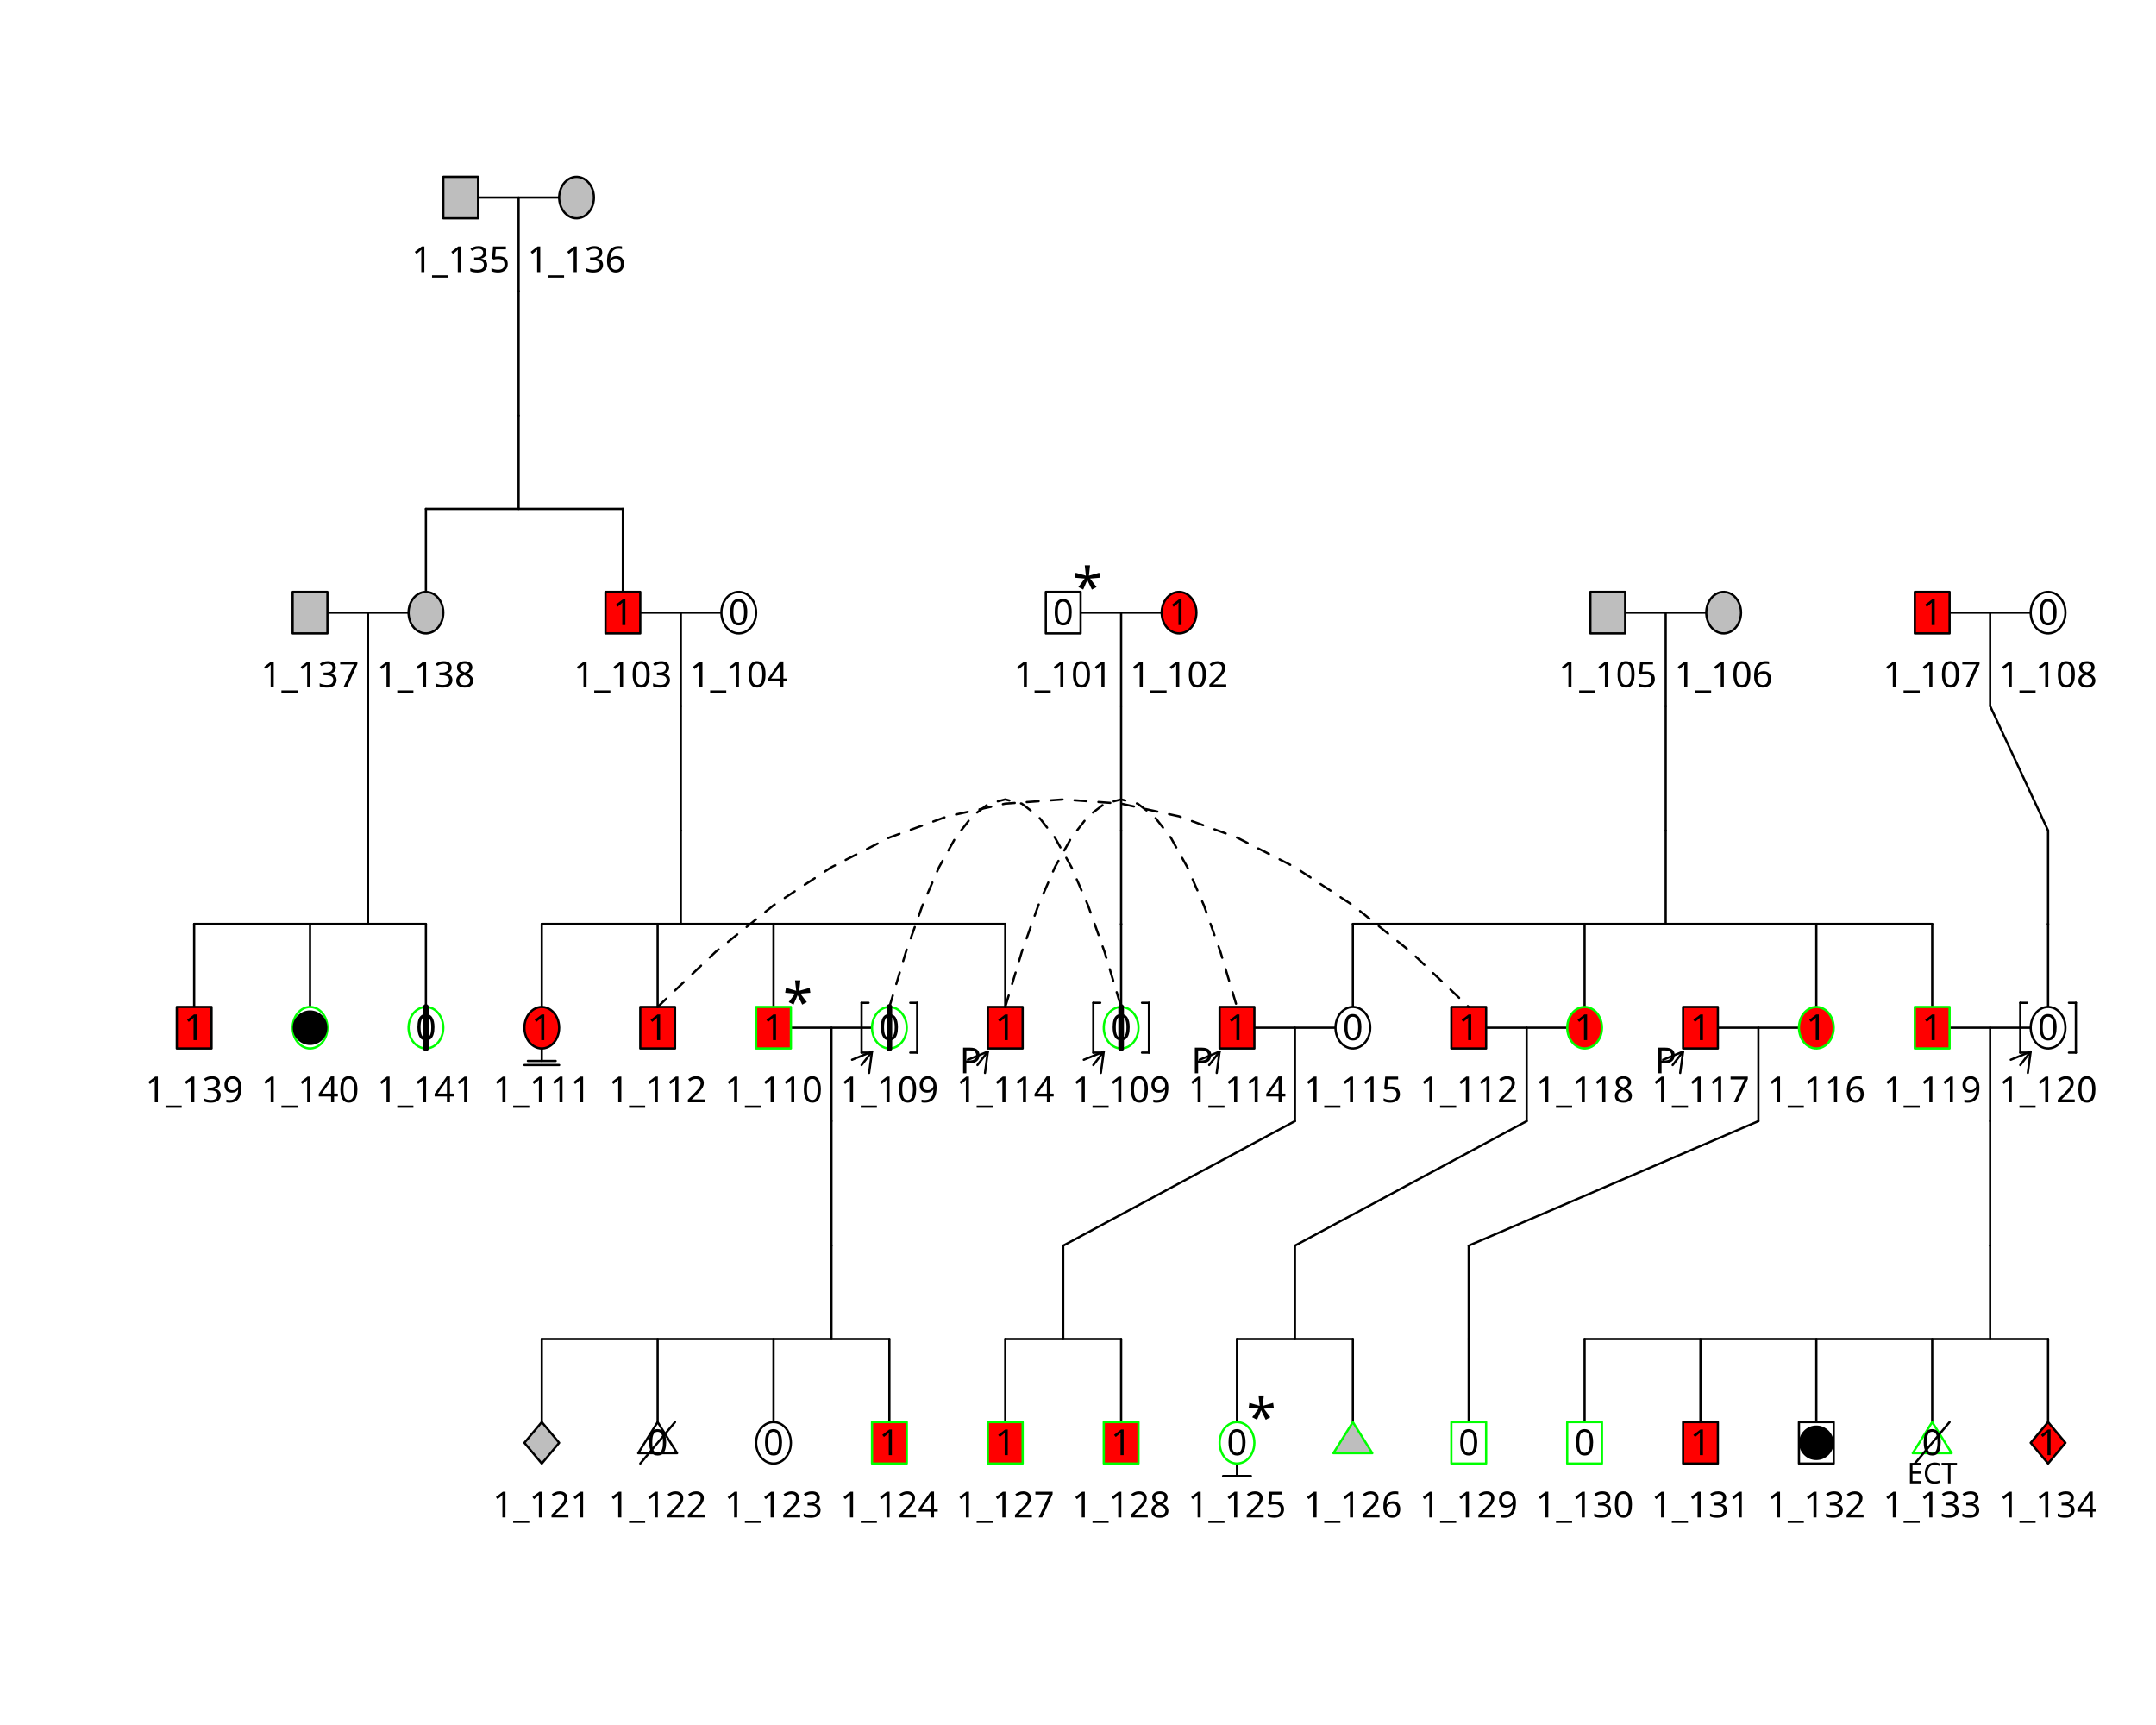
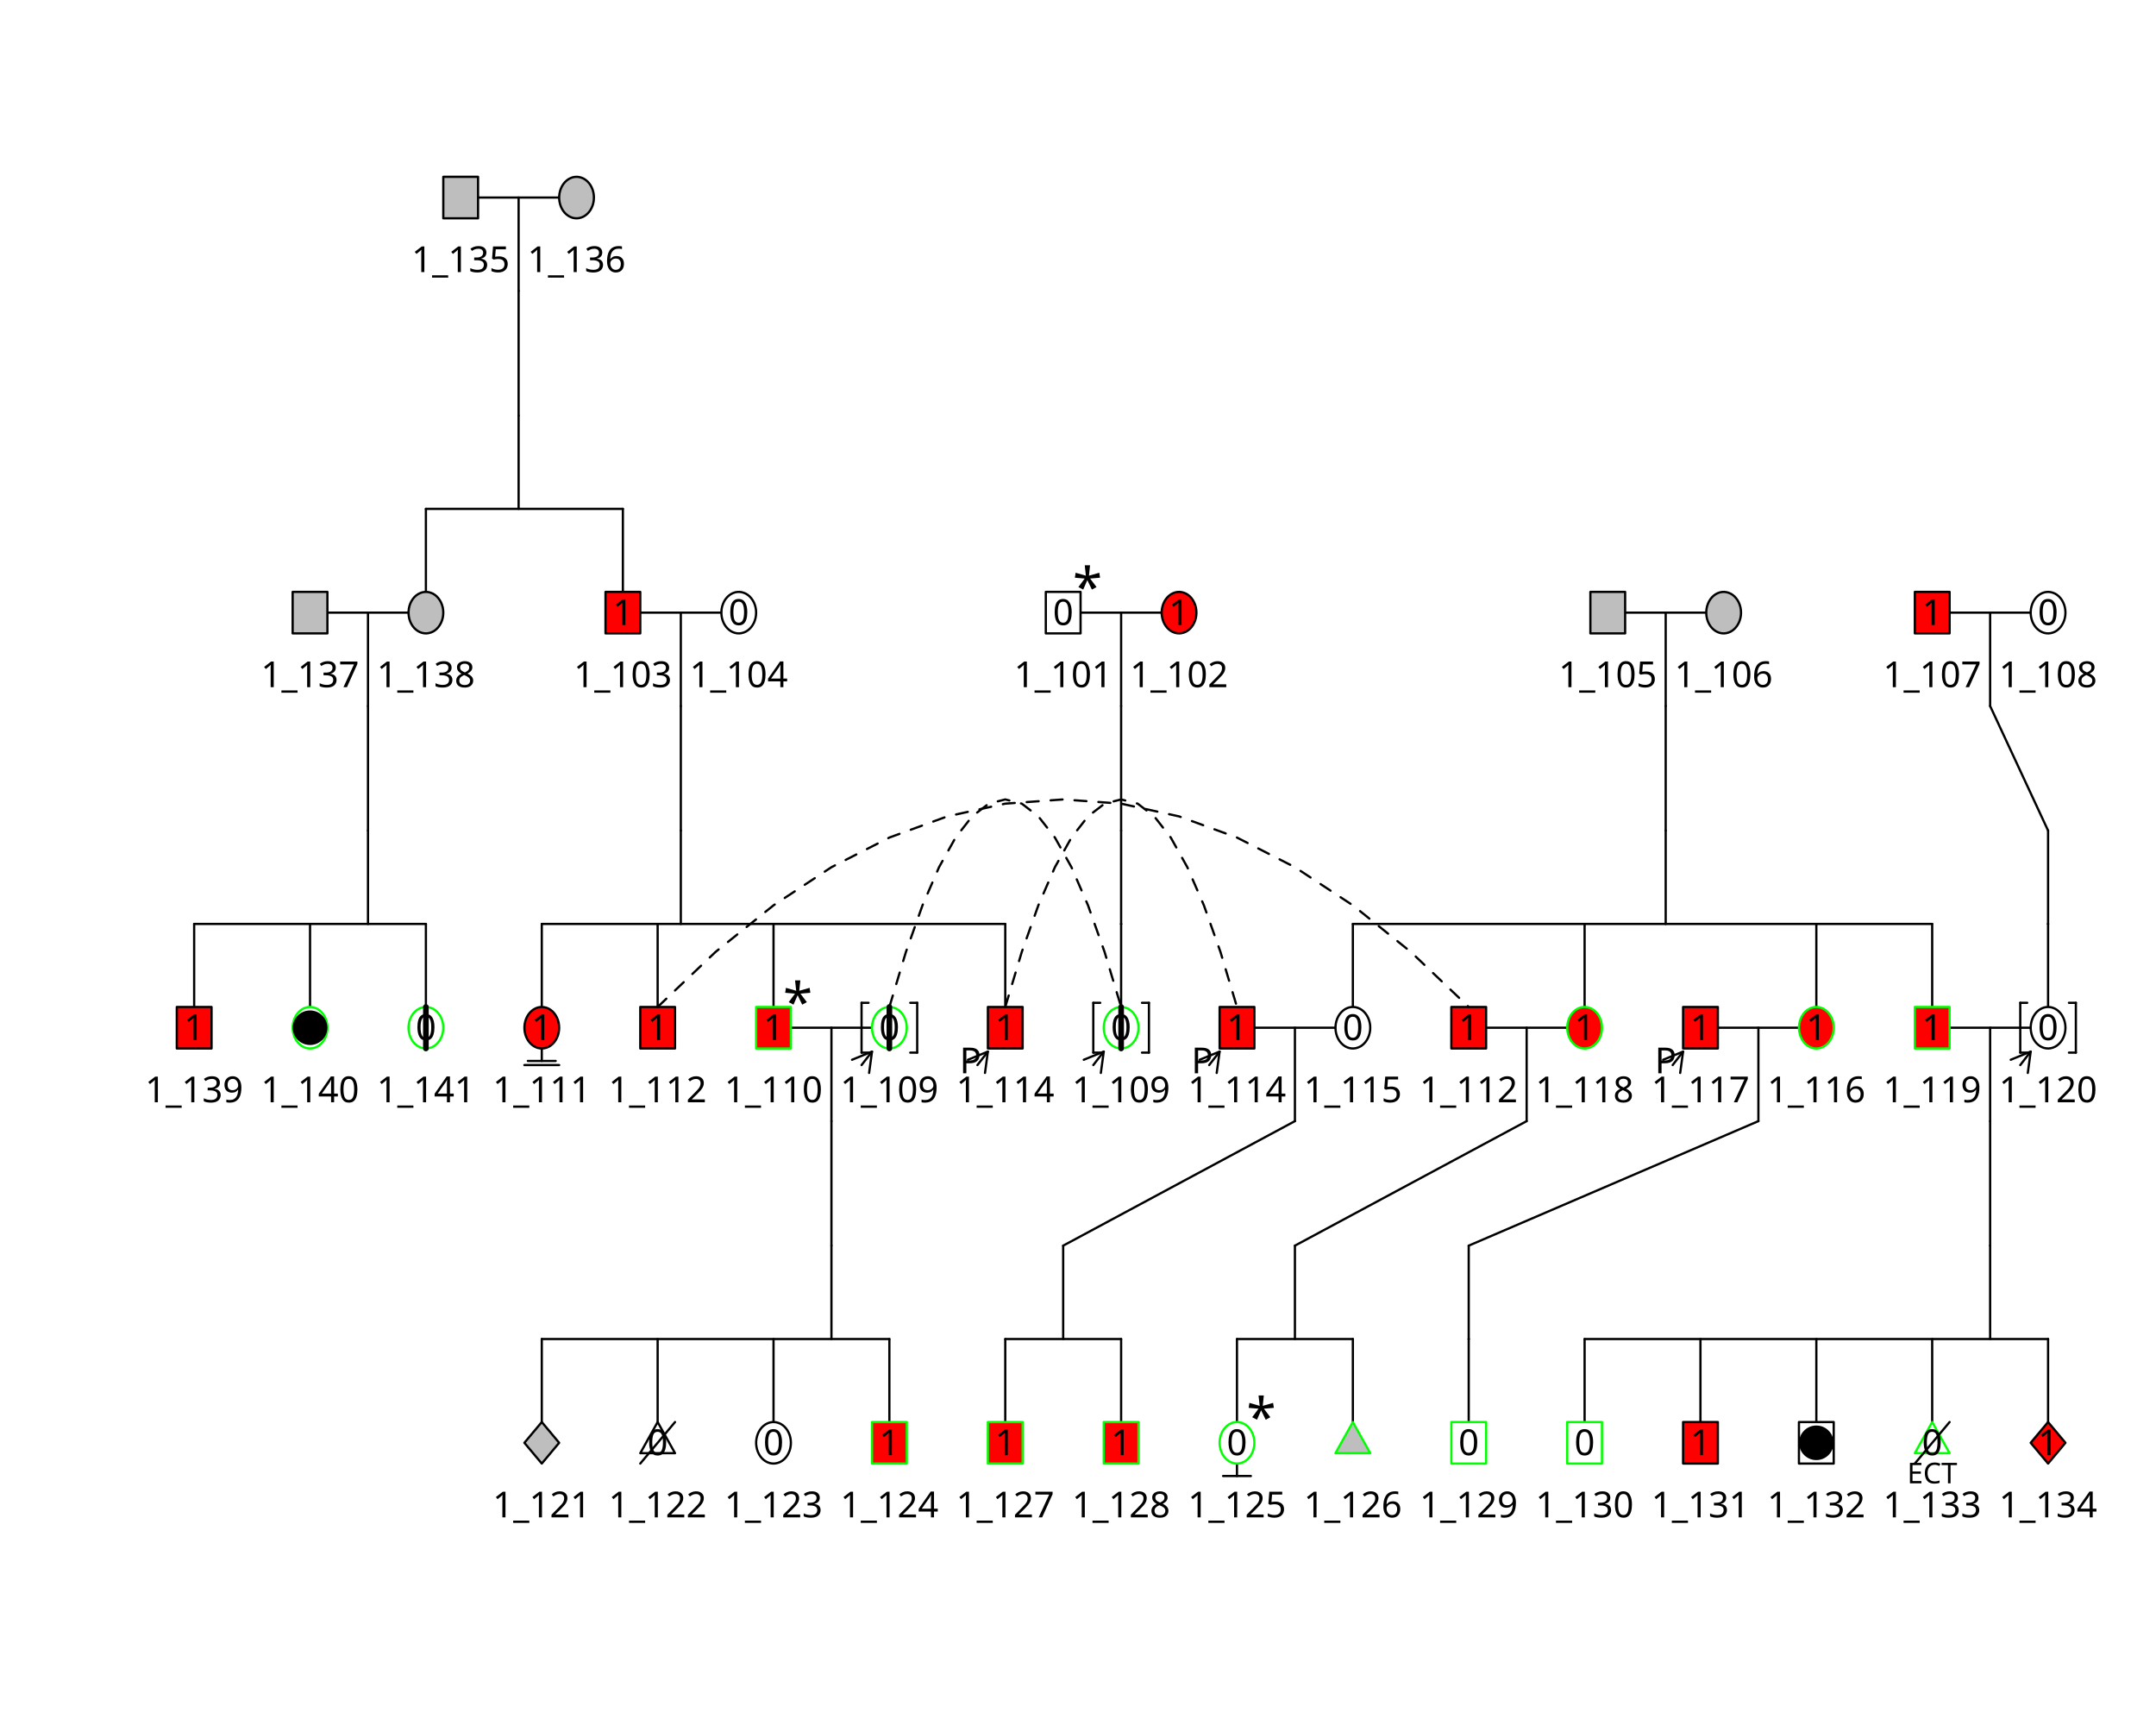
<svg xmlns="http://www.w3.org/2000/svg" class="svglite" data-engine-version="2.0" width="720.00pt" height="576.00pt" viewBox="0 0 720.00 576.00">
  <defs>
    <style type="text/css">
    .svglite line, .svglite polyline, .svglite polygon, .svglite path, .svglite rect, .svglite circle {
      fill: none;
      stroke: #000000;
      stroke-linecap: round;
      stroke-linejoin: round;
      stroke-miterlimit: 10.00;
    }
  </style>
  </defs>
  <rect width="100%" height="100%" style="stroke: none; fill: #FFFFFF;" />
  <defs>
    <clipPath id="cpMC4wMHw3MjAuMDB8MC4wMHw1NzYuMDA=">
      <rect x="0.00" y="0.00" width="720.00" height="576.00" />
    </clipPath>
  </defs>
  <g clip-path="url(#cpMC4wMHw3MjAuMDB8MC4wMHw1NzYuMDA=)">
    <line x1="180.93" y1="350.10" x2="180.93" y2="354.26" style="stroke-width: 0.75;" />
    <line x1="413.09" y1="488.70" x2="413.09" y2="492.86" style="stroke-width: 0.75;" />
    <line x1="176.28" y1="354.26" x2="185.57" y2="354.26" style="stroke-width: 0.75;" />
    <line x1="408.45" y1="492.86" x2="417.74" y2="492.86" style="stroke-width: 0.75;" />
    <line x1="175.12" y1="355.64" x2="186.73" y2="355.64" style="stroke-width: 0.75;" />
    <line x1="159.65" y1="65.97" x2="186.73" y2="65.97" style="stroke-width: 0.75;" />
    <line x1="109.34" y1="204.57" x2="136.43" y2="204.57" style="stroke-width: 0.75;" />
    <line x1="213.82" y1="204.57" x2="240.90" y2="204.57" style="stroke-width: 0.75;" />
    <line x1="360.86" y1="204.57" x2="387.94" y2="204.57" style="stroke-width: 0.75;" />
    <line x1="264.12" y1="343.17" x2="291.21" y2="343.17" style="stroke-width: 0.75;" />
    <line x1="542.72" y1="204.57" x2="569.81" y2="204.57" style="stroke-width: 0.75;" />
    <line x1="651.07" y1="204.57" x2="678.15" y2="204.57" style="stroke-width: 0.75;" />
    <line x1="418.90" y1="343.17" x2="445.98" y2="343.17" style="stroke-width: 0.75;" />
    <line x1="496.29" y1="343.17" x2="523.37" y2="343.17" style="stroke-width: 0.75;" />
    <line x1="573.68" y1="343.17" x2="600.76" y2="343.17" style="stroke-width: 0.75;" />
    <line x1="651.07" y1="343.17" x2="678.15" y2="343.17" style="stroke-width: 0.75;" />
    <line x1="142.23" y1="197.64" x2="142.23" y2="169.92" style="stroke-width: 0.75;" />
    <line x1="208.01" y1="197.64" x2="208.01" y2="169.92" style="stroke-width: 0.75;" />
    <line x1="142.23" y1="169.92" x2="208.01" y2="169.92" style="stroke-width: 0.75;" />
    <line x1="173.19" y1="169.92" x2="173.19" y2="138.74" style="stroke-width: 0.75;" />
    <line x1="173.19" y1="138.74" x2="173.19" y2="97.16" style="stroke-width: 0.75;" />
    <line x1="173.19" y1="97.16" x2="173.19" y2="65.97" style="stroke-width: 0.75;" />
    <line x1="64.84" y1="336.24" x2="64.84" y2="308.52" style="stroke-width: 0.75;" />
    <line x1="103.54" y1="336.24" x2="103.54" y2="308.52" style="stroke-width: 0.75;" />
    <line x1="142.23" y1="336.24" x2="142.23" y2="308.52" style="stroke-width: 0.75;" />
    <line x1="64.84" y1="308.52" x2="142.23" y2="308.52" style="stroke-width: 0.75;" />
    <line x1="122.89" y1="308.52" x2="122.89" y2="277.34" style="stroke-width: 0.75;" />
    <line x1="122.89" y1="277.34" x2="122.89" y2="235.76" style="stroke-width: 0.75;" />
    <line x1="122.89" y1="235.76" x2="122.89" y2="204.57" style="stroke-width: 0.75;" />
    <line x1="180.93" y1="336.24" x2="180.93" y2="308.52" style="stroke-width: 0.75;" />
    <line x1="219.62" y1="336.24" x2="219.62" y2="308.52" style="stroke-width: 0.75;" />
    <line x1="258.32" y1="336.24" x2="258.32" y2="308.52" style="stroke-width: 0.75;" />
    <line x1="335.71" y1="336.24" x2="335.71" y2="308.52" style="stroke-width: 0.75;" />
    <line x1="180.93" y1="308.52" x2="335.71" y2="308.52" style="stroke-width: 0.75;" />
    <line x1="227.36" y1="308.52" x2="227.36" y2="277.34" style="stroke-width: 0.75;" />
    <line x1="227.36" y1="277.34" x2="227.36" y2="235.76" style="stroke-width: 0.75;" />
    <line x1="227.36" y1="235.76" x2="227.36" y2="204.57" style="stroke-width: 0.75;" />
    <line x1="374.40" y1="336.24" x2="374.40" y2="308.52" style="stroke-width: 0.75;" />
    <line x1="374.40" y1="308.52" x2="374.40" y2="308.52" style="stroke-width: 0.75;" />
    <line x1="374.40" y1="308.52" x2="374.40" y2="277.34" style="stroke-width: 0.75;" />
    <line x1="374.40" y1="277.34" x2="374.40" y2="235.76" style="stroke-width: 0.75;" />
    <line x1="374.40" y1="235.76" x2="374.40" y2="204.57" style="stroke-width: 0.75;" />
    <line x1="451.79" y1="336.24" x2="451.79" y2="308.52" style="stroke-width: 0.75;" />
    <line x1="529.18" y1="336.24" x2="529.18" y2="308.52" style="stroke-width: 0.75;" />
    <line x1="606.57" y1="336.24" x2="606.57" y2="308.52" style="stroke-width: 0.75;" />
    <line x1="645.26" y1="336.24" x2="645.26" y2="308.52" style="stroke-width: 0.75;" />
    <line x1="451.79" y1="308.52" x2="645.26" y2="308.52" style="stroke-width: 0.75;" />
    <line x1="556.26" y1="308.52" x2="556.26" y2="277.34" style="stroke-width: 0.75;" />
    <line x1="556.26" y1="277.34" x2="556.26" y2="235.76" style="stroke-width: 0.75;" />
    <line x1="556.26" y1="235.76" x2="556.26" y2="204.57" style="stroke-width: 0.75;" />
    <line x1="683.96" y1="336.24" x2="683.96" y2="308.52" style="stroke-width: 0.75;" />
    <line x1="683.96" y1="308.52" x2="683.96" y2="308.52" style="stroke-width: 0.75;" />
    <line x1="683.96" y1="308.52" x2="683.96" y2="277.34" style="stroke-width: 0.75;" />
    <line x1="683.96" y1="277.34" x2="664.61" y2="235.76" style="stroke-width: 0.75;" />
    <line x1="664.61" y1="235.76" x2="664.61" y2="204.57" style="stroke-width: 0.75;" />
    <line x1="180.93" y1="474.84" x2="180.93" y2="447.12" style="stroke-width: 0.75;" />
    <line x1="219.62" y1="474.84" x2="219.62" y2="447.12" style="stroke-width: 0.75;" />
    <line x1="258.32" y1="474.84" x2="258.32" y2="447.12" style="stroke-width: 0.75;" />
    <line x1="297.01" y1="474.84" x2="297.01" y2="447.12" style="stroke-width: 0.75;" />
    <line x1="180.93" y1="447.12" x2="297.01" y2="447.12" style="stroke-width: 0.75;" />
    <line x1="277.66" y1="447.12" x2="277.66" y2="415.94" style="stroke-width: 0.75;" />
    <line x1="277.66" y1="415.94" x2="277.66" y2="374.36" style="stroke-width: 0.75;" />
    <line x1="277.66" y1="374.36" x2="277.66" y2="343.17" style="stroke-width: 0.75;" />
    <line x1="335.71" y1="474.84" x2="335.71" y2="447.12" style="stroke-width: 0.75;" />
    <line x1="374.40" y1="474.84" x2="374.40" y2="447.12" style="stroke-width: 0.75;" />
    <line x1="335.71" y1="447.12" x2="374.40" y2="447.12" style="stroke-width: 0.75;" />
    <line x1="355.05" y1="447.12" x2="355.05" y2="415.94" style="stroke-width: 0.75;" />
    <line x1="355.05" y1="415.94" x2="432.44" y2="374.36" style="stroke-width: 0.75;" />
    <line x1="432.44" y1="374.36" x2="432.44" y2="343.17" style="stroke-width: 0.75;" />
    <line x1="413.09" y1="474.84" x2="413.09" y2="447.12" style="stroke-width: 0.75;" />
    <line x1="451.79" y1="474.84" x2="451.79" y2="447.12" style="stroke-width: 0.75;" />
    <line x1="413.09" y1="447.12" x2="451.79" y2="447.12" style="stroke-width: 0.75;" />
    <line x1="432.44" y1="447.12" x2="432.44" y2="415.94" style="stroke-width: 0.75;" />
    <line x1="432.44" y1="415.94" x2="509.83" y2="374.36" style="stroke-width: 0.75;" />
    <line x1="509.83" y1="374.36" x2="509.83" y2="343.17" style="stroke-width: 0.75;" />
    <line x1="490.48" y1="474.84" x2="490.48" y2="447.12" style="stroke-width: 0.75;" />
    <line x1="490.48" y1="447.12" x2="490.48" y2="447.12" style="stroke-width: 0.75;" />
    <line x1="490.48" y1="447.12" x2="490.48" y2="415.94" style="stroke-width: 0.75;" />
    <line x1="490.48" y1="415.94" x2="587.22" y2="374.36" style="stroke-width: 0.75;" />
    <line x1="587.22" y1="374.36" x2="587.22" y2="343.17" style="stroke-width: 0.75;" />
    <line x1="529.18" y1="474.84" x2="529.18" y2="447.12" style="stroke-width: 0.75;" />
    <line x1="567.87" y1="474.84" x2="567.87" y2="447.12" style="stroke-width: 0.75;" />
    <line x1="606.57" y1="474.84" x2="606.57" y2="447.12" style="stroke-width: 0.75;" />
    <line x1="645.26" y1="474.84" x2="645.26" y2="447.12" style="stroke-width: 0.75;" />
    <line x1="683.96" y1="474.84" x2="683.96" y2="447.12" style="stroke-width: 0.75;" />
    <line x1="529.18" y1="447.12" x2="683.96" y2="447.12" style="stroke-width: 0.75;" />
    <line x1="664.61" y1="447.12" x2="664.61" y2="415.94" style="stroke-width: 0.75;" />
    <line x1="664.61" y1="415.94" x2="664.61" y2="374.36" style="stroke-width: 0.75;" />
    <line x1="664.61" y1="374.36" x2="664.61" y2="343.17" style="stroke-width: 0.75;" />
    <polygon points="148.04,59.04 148.04,72.90 159.65,72.90 159.65,59.04 " style="stroke-width: 0.75; fill: #BEBEBE;" />
    <polygon points="97.73,197.64 97.73,211.50 109.34,211.50 109.34,197.64 " style="stroke-width: 0.75; fill: #BEBEBE;" />
    <polygon points="59.04,336.24 59.04,350.10 70.65,350.10 70.65,336.24 " style="stroke-width: 0.75; fill: #FF0000;" />
    <polygon points="180.93,474.84 175.12,481.77 180.93,488.70 186.73,481.77 " style="stroke-width: 0.75; fill: #BEBEBE;" />
    <polygon points="198.34,65.97 198.29,66.86 198.15,67.73 197.92,68.57 197.59,69.37 197.19,70.11 196.71,70.79 196.15,71.39 195.54,71.90 194.89,72.31 194.19,72.61 193.46,72.81 192.72,72.90 191.98,72.87 191.24,72.73 190.53,72.47 189.85,72.11 189.22,71.65 188.63,71.10 188.12,70.46 187.67,69.75 187.31,68.98 187.03,68.15 186.84,67.29 186.74,66.41 186.74,65.53 186.84,64.65 187.03,63.79 187.31,62.96 187.67,62.19 188.12,61.48 188.63,60.84 189.22,60.29 189.85,59.83 190.53,59.47 191.24,59.21 191.98,59.07 192.72,59.04 193.46,59.13 194.19,59.33 194.89,59.63 195.54,60.04 196.15,60.55 196.71,61.15 197.19,61.83 197.59,62.57 197.92,63.37 198.15,64.21 198.29,65.08 198.34,65.97 " style="stroke-width: 0.75; fill: #BEBEBE;" />
    <polygon points="148.04,204.57 147.99,205.46 147.85,206.33 147.61,207.17 147.29,207.97 146.88,208.71 146.40,209.39 145.85,209.99 145.24,210.50 144.58,210.91 143.88,211.21 143.16,211.41 142.42,211.50 141.68,211.47 140.94,211.33 140.23,211.07 139.55,210.71 138.91,210.25 138.33,209.70 137.81,209.06 137.37,208.35 137.00,207.58 136.72,206.75 136.54,205.89 136.44,205.01 136.44,204.13 136.54,203.25 136.72,202.39 137.00,201.56 137.37,200.79 137.81,200.08 138.33,199.44 138.91,198.89 139.55,198.43 140.23,198.07 140.94,197.81 141.68,197.67 142.42,197.64 143.16,197.73 143.88,197.93 144.58,198.23 145.24,198.64 145.85,199.15 146.40,199.75 146.88,200.43 147.29,201.17 147.61,201.97 147.85,202.81 147.99,203.68 148.04,204.57 " style="stroke-width: 0.75; fill: #BEBEBE;" />
    <polygon points="109.34,343.17 109.30,344.06 109.15,344.93 108.92,345.77 108.60,346.57 108.19,347.31 107.71,347.99 107.16,348.59 106.55,349.10 105.89,349.51 105.19,349.81 104.46,350.01 103.72,350.10 102.98,350.07 102.25,349.93 101.53,349.67 100.85,349.31 100.22,348.85 99.64,348.30 99.12,347.66 98.67,346.95 98.31,346.18 98.03,345.35 97.84,344.49 97.75,343.61 97.75,342.73 97.84,341.85 98.03,340.99 98.31,340.16 98.67,339.39 99.12,338.68 99.64,338.04 100.22,337.49 100.85,337.03 101.53,336.67 102.25,336.41 102.98,336.27 103.72,336.24 104.46,336.33 105.19,336.53 105.89,336.83 106.55,337.24 107.16,337.75 107.71,338.35 108.19,339.03 108.60,339.77 108.92,340.57 109.15,341.41 109.30,342.28 109.34,343.17 " style="stroke-width: 0.75; stroke: #00FF00; fill: #FFFFFF;" />
-     <polygon points="219.62,474.84 213.12,485.24 226.12,485.24 " style="stroke-width: 0.75; fill: #FFFFFF;" />
+     <polygon points="213.82,485.24 219.62,474.84 225.43,485.24 " style="stroke-width: 0.75; fill: #FFFFFF;" />
    <polygon points="202.21,197.64 202.21,211.50 213.82,211.50 213.82,197.64 " style="stroke-width: 0.75; fill: #FF0000;" />
    <polygon points="148.04,343.17 147.99,344.06 147.85,344.93 147.61,345.77 147.29,346.57 146.88,347.31 146.40,347.99 145.85,348.59 145.24,349.10 144.58,349.51 143.88,349.81 143.16,350.01 142.42,350.10 141.68,350.07 140.94,349.93 140.23,349.67 139.55,349.31 138.91,348.85 138.33,348.30 137.81,347.66 137.37,346.95 137.00,346.18 136.72,345.35 136.54,344.49 136.44,343.61 136.44,342.73 136.54,341.85 136.72,340.99 137.00,340.16 137.37,339.39 137.81,338.68 138.33,338.04 138.91,337.49 139.55,337.03 140.23,336.67 140.94,336.41 141.68,336.27 142.42,336.24 143.16,336.33 143.88,336.53 144.58,336.83 145.24,337.24 145.85,337.75 146.40,338.35 146.88,339.03 147.29,339.77 147.61,340.57 147.85,341.41 147.99,342.28 148.04,343.17 " style="stroke-width: 0.75; stroke: #00FF00; fill: #FFFFFF;" />
    <polygon points="264.12,481.77 264.07,482.66 263.93,483.53 263.70,484.37 263.37,485.17 262.97,485.91 262.49,486.59 261.94,487.19 261.33,487.70 260.67,488.11 259.97,488.41 259.24,488.61 258.50,488.70 257.76,488.67 257.03,488.53 256.31,488.27 255.63,487.91 255.00,487.45 254.41,486.90 253.90,486.26 253.45,485.55 253.09,484.78 252.81,483.95 252.62,483.09 252.52,482.21 252.52,481.33 252.62,480.45 252.81,479.59 253.09,478.76 253.45,477.99 253.90,477.28 254.41,476.64 255.00,476.09 255.63,475.63 256.31,475.27 257.03,475.01 257.76,474.87 258.50,474.84 259.24,474.93 259.97,475.13 260.67,475.43 261.33,475.84 261.94,476.35 262.49,476.95 262.97,477.63 263.37,478.37 263.70,479.17 263.93,480.01 264.07,480.88 264.12,481.77 " style="stroke-width: 0.75; fill: #FFFFFF;" />
    <polygon points="252.51,204.57 252.46,205.46 252.32,206.33 252.09,207.17 251.77,207.97 251.36,208.71 250.88,209.39 250.33,209.99 249.72,210.50 249.06,210.91 248.36,211.21 247.63,211.41 246.89,211.50 246.15,211.47 245.42,211.33 244.70,211.07 244.02,210.71 243.39,210.25 242.81,209.70 242.29,209.06 241.84,208.35 241.48,207.58 241.20,206.75 241.01,205.89 240.92,205.01 240.92,204.13 241.01,203.25 241.20,202.39 241.48,201.56 241.84,200.79 242.29,200.08 242.81,199.44 243.39,198.89 244.02,198.43 244.70,198.07 245.42,197.81 246.15,197.67 246.89,197.64 247.63,197.73 248.36,197.93 249.06,198.23 249.72,198.64 250.33,199.15 250.88,199.75 251.36,200.43 251.77,201.17 252.09,201.97 252.32,202.81 252.46,203.68 252.51,204.57 " style="stroke-width: 0.75; fill: #FFFFFF;" />
    <polygon points="186.73,343.17 186.68,344.06 186.54,344.93 186.31,345.77 185.98,346.57 185.58,347.31 185.10,347.99 184.55,348.59 183.94,349.10 183.28,349.51 182.58,349.81 181.85,350.01 181.11,350.10 180.37,350.07 179.64,349.93 178.92,349.67 178.24,349.31 177.61,348.85 177.03,348.30 176.51,347.66 176.06,346.95 175.70,346.18 175.42,345.35 175.23,344.49 175.14,343.61 175.14,342.73 175.23,341.85 175.42,340.99 175.70,340.16 176.06,339.39 176.51,338.68 177.03,338.04 177.61,337.49 178.24,337.03 178.92,336.67 179.64,336.41 180.37,336.27 181.11,336.24 181.85,336.33 182.58,336.53 183.28,336.83 183.94,337.24 184.55,337.75 185.10,338.35 185.58,339.03 185.98,339.77 186.31,340.57 186.54,341.41 186.68,342.28 186.73,343.17 " style="stroke-width: 0.75; fill: #FF0000;" />
    <polygon points="291.21,474.84 291.21,488.70 302.82,488.70 302.82,474.84 " style="stroke-width: 0.75; stroke: #00FF00; fill: #FF0000;" />
    <polygon points="349.25,197.64 349.25,211.50 360.86,211.50 360.86,197.64 " style="stroke-width: 0.75; fill: #FFFFFF;" />
    <polygon points="213.82,336.24 213.82,350.10 225.43,350.10 225.43,336.24 " style="stroke-width: 0.75; fill: #FF0000;" />
    <polygon points="329.90,474.84 329.90,488.70 341.51,488.70 341.51,474.84 " style="stroke-width: 0.75; stroke: #00FF00; fill: #FF0000;" />
    <polygon points="399.55,204.57 399.50,205.46 399.36,206.33 399.13,207.17 398.80,207.97 398.40,208.71 397.92,209.39 397.37,209.99 396.76,210.50 396.10,210.91 395.40,211.21 394.67,211.41 393.93,211.50 393.19,211.47 392.46,211.33 391.74,211.07 391.06,210.71 390.43,210.25 389.85,209.70 389.33,209.06 388.88,208.35 388.52,207.58 388.24,206.75 388.05,205.89 387.95,205.01 387.95,204.13 388.05,203.25 388.24,202.39 388.52,201.56 388.88,200.79 389.33,200.08 389.85,199.44 390.43,198.89 391.06,198.43 391.74,198.07 392.46,197.81 393.19,197.67 393.93,197.64 394.67,197.73 395.40,197.93 396.10,198.23 396.76,198.64 397.37,199.15 397.92,199.75 398.40,200.43 398.80,201.17 399.13,201.97 399.36,202.81 399.50,203.68 399.55,204.57 " style="stroke-width: 0.75; fill: #FF0000;" />
    <polygon points="252.51,336.24 252.51,350.10 264.12,350.10 264.12,336.24 " style="stroke-width: 0.75; stroke: #00FF00; fill: #FF0000;" />
    <polygon points="368.60,474.84 368.60,488.70 380.20,488.70 380.20,474.84 " style="stroke-width: 0.75; stroke: #00FF00; fill: #FF0000;" />
    <polygon points="531.11,197.64 531.11,211.50 542.72,211.50 542.72,197.64 " style="stroke-width: 0.75; fill: #BEBEBE;" />
    <polygon points="302.82,343.17 302.77,344.06 302.63,344.93 302.39,345.77 302.07,346.57 301.66,347.31 301.18,347.99 300.63,348.59 300.02,349.10 299.36,349.51 298.66,349.81 297.94,350.01 297.20,350.10 296.45,350.07 295.72,349.93 295.01,349.67 294.33,349.31 293.69,348.85 293.11,348.30 292.59,347.66 292.15,346.95 291.78,346.18 291.50,345.35 291.31,344.49 291.22,343.61 291.22,342.73 291.31,341.85 291.50,340.99 291.78,340.16 292.15,339.39 292.59,338.68 293.11,338.04 293.69,337.49 294.33,337.03 295.01,336.67 295.72,336.41 296.45,336.27 297.20,336.24 297.94,336.33 298.66,336.53 299.36,336.83 300.02,337.24 300.63,337.75 301.18,338.35 301.66,339.03 302.07,339.77 302.39,340.57 302.63,341.41 302.77,342.28 302.82,343.17 " style="stroke-width: 0.75; stroke: #00FF00; fill: #FFFFFF;" />
    <polygon points="418.90,481.77 418.85,482.66 418.71,483.53 418.47,484.37 418.15,485.17 417.75,485.91 417.26,486.59 416.71,487.19 416.10,487.70 415.44,488.11 414.75,488.41 414.02,488.61 413.28,488.70 412.54,488.67 411.80,488.53 411.09,488.27 410.41,487.91 409.77,487.45 409.19,486.90 408.67,486.26 408.23,485.55 407.87,484.78 407.59,483.95 407.40,483.09 407.30,482.21 407.30,481.33 407.40,480.45 407.59,479.59 407.87,478.76 408.23,477.99 408.67,477.28 409.19,476.64 409.77,476.09 410.41,475.63 411.09,475.27 411.80,475.01 412.54,474.87 413.28,474.84 414.02,474.93 414.75,475.13 415.44,475.43 416.10,475.84 416.71,476.35 417.26,476.95 417.75,477.63 418.15,478.37 418.47,479.17 418.71,480.01 418.85,480.88 418.90,481.77 " style="stroke-width: 0.75; stroke: #00FF00; fill: #FFFFFF;" />
    <polygon points="581.42,204.57 581.37,205.46 581.23,206.33 580.99,207.17 580.67,207.97 580.26,208.71 579.78,209.39 579.23,209.99 578.62,210.50 577.96,210.91 577.26,211.21 576.54,211.41 575.80,211.50 575.05,211.47 574.32,211.33 573.61,211.07 572.93,210.71 572.29,210.25 571.71,209.70 571.19,209.06 570.75,208.35 570.38,207.58 570.10,206.75 569.91,205.89 569.82,205.01 569.82,204.13 569.91,203.25 570.10,202.39 570.38,201.56 570.75,200.79 571.19,200.08 571.71,199.44 572.29,198.89 572.93,198.43 573.61,198.07 574.32,197.81 575.05,197.67 575.80,197.64 576.54,197.73 577.26,197.93 577.96,198.23 578.62,198.64 579.23,199.15 579.78,199.75 580.26,200.43 580.67,201.17 580.99,201.97 581.23,202.81 581.37,203.68 581.42,204.57 " style="stroke-width: 0.75; fill: #BEBEBE;" />
    <polygon points="329.90,336.24 329.90,350.10 341.51,350.10 341.51,336.24 " style="stroke-width: 0.75; fill: #FF0000;" />
-     <polygon points="451.79,474.84 445.29,485.24 458.29,485.24 " style="stroke-width: 0.75; stroke: #00FF00; fill: #BEBEBE;" />
+     <polygon points="445.98,485.24 451.79,474.84 457.59,485.24 " style="stroke-width: 0.75; stroke: #00FF00; fill: #BEBEBE;" />
    <polygon points="639.46,197.64 639.46,211.50 651.07,211.50 651.07,197.64 " style="stroke-width: 0.75; fill: #FF0000;" />
    <polygon points="380.20,343.17 380.16,344.06 380.01,344.93 379.78,345.77 379.46,346.57 379.05,347.31 378.57,347.99 378.02,348.59 377.41,349.10 376.75,349.51 376.05,349.81 375.33,350.01 374.59,350.10 373.84,350.07 373.11,349.93 372.40,349.67 371.72,349.31 371.08,348.85 370.50,348.30 369.98,347.66 369.54,346.95 369.17,346.18 368.89,345.35 368.70,344.49 368.61,343.61 368.61,342.73 368.70,341.85 368.89,340.99 369.17,340.16 369.54,339.39 369.98,338.68 370.50,338.04 371.08,337.49 371.72,337.03 372.40,336.67 373.11,336.41 373.84,336.27 374.59,336.24 375.33,336.33 376.05,336.53 376.75,336.83 377.41,337.24 378.02,337.75 378.57,338.35 379.05,339.03 379.46,339.77 379.78,340.57 380.01,341.41 380.16,342.28 380.20,343.17 " style="stroke-width: 0.75; stroke: #00FF00; fill: #FFFFFF;" />
    <polygon points="484.68,474.84 484.68,488.70 496.29,488.70 496.29,474.84 " style="stroke-width: 0.75; stroke: #00FF00; fill: #FFFFFF;" />
    <polygon points="689.76,204.57 689.71,205.46 689.57,206.33 689.34,207.17 689.01,207.97 688.61,208.71 688.13,209.39 687.57,209.99 686.96,210.50 686.31,210.91 685.61,211.21 684.88,211.41 684.14,211.50 683.40,211.47 682.66,211.33 681.95,211.07 681.27,210.71 680.64,210.25 680.05,209.70 679.54,209.06 679.09,208.35 678.73,207.58 678.45,206.75 678.26,205.89 678.16,205.01 678.16,204.13 678.26,203.25 678.45,202.39 678.73,201.56 679.09,200.79 679.54,200.08 680.05,199.44 680.64,198.89 681.27,198.43 681.95,198.07 682.66,197.81 683.40,197.67 684.14,197.64 684.88,197.73 685.61,197.93 686.31,198.23 686.96,198.64 687.57,199.15 688.13,199.75 688.61,200.43 689.01,201.17 689.34,201.97 689.57,202.81 689.71,203.68 689.76,204.57 " style="stroke-width: 0.75; fill: #FFFFFF;" />
    <polygon points="407.29,336.24 407.29,350.10 418.90,350.10 418.90,336.24 " style="stroke-width: 0.75; fill: #FF0000;" />
    <polygon points="523.37,474.84 523.37,488.70 534.98,488.70 534.98,474.84 " style="stroke-width: 0.75; stroke: #00FF00; fill: #FFFFFF;" />
    <polygon points="457.59,343.17 457.55,344.06 457.40,344.93 457.17,345.77 456.85,346.57 456.44,347.31 455.96,347.99 455.41,348.59 454.80,349.10 454.14,349.51 453.44,349.81 452.72,350.01 451.97,350.10 451.23,350.07 450.50,349.93 449.78,349.67 449.10,349.31 448.47,348.85 447.89,348.30 447.37,347.66 446.92,346.95 446.56,346.18 446.28,345.35 446.09,344.49 446.00,343.61 446.00,342.73 446.09,341.85 446.28,340.99 446.56,340.16 446.92,339.39 447.37,338.68 447.89,338.04 448.47,337.49 449.10,337.03 449.78,336.67 450.50,336.41 451.23,336.27 451.97,336.24 452.72,336.33 453.44,336.53 454.14,336.83 454.80,337.24 455.41,337.75 455.96,338.35 456.44,339.03 456.85,339.77 457.17,340.57 457.40,341.41 457.55,342.28 457.59,343.17 " style="stroke-width: 0.75; fill: #FFFFFF;" />
    <polygon points="562.07,474.84 562.07,488.70 573.68,488.70 573.68,474.84 " style="stroke-width: 0.75; fill: #FF0000;" />
    <polygon points="484.68,336.24 484.68,350.10 496.29,350.10 496.29,336.24 " style="stroke-width: 0.75; fill: #FF0000;" />
    <polygon points="600.76,474.84 600.76,488.70 612.37,488.70 612.37,474.84 " style="stroke-width: 0.75; fill: #FFFFFF;" />
    <polygon points="534.98,343.17 534.93,344.06 534.79,344.93 534.56,345.77 534.24,346.57 533.83,347.31 533.35,347.99 532.80,348.59 532.19,349.10 531.53,349.51 530.83,349.81 530.10,350.01 529.36,350.10 528.62,350.07 527.89,349.93 527.17,349.67 526.49,349.31 525.86,348.85 525.28,348.30 524.76,347.66 524.31,346.95 523.95,346.18 523.67,345.35 523.48,344.49 523.39,343.61 523.39,342.73 523.48,341.85 523.67,340.99 523.95,340.16 524.31,339.39 524.76,338.68 525.28,338.04 525.86,337.49 526.49,337.03 527.17,336.67 527.89,336.41 528.62,336.27 529.36,336.24 530.10,336.33 530.83,336.53 531.53,336.83 532.19,337.24 532.80,337.75 533.35,338.35 533.83,339.03 534.24,339.77 534.56,340.57 534.79,341.41 534.93,342.28 534.98,343.17 " style="stroke-width: 0.75; stroke: #00FF00; fill: #FF0000;" />
-     <polygon points="645.26,474.84 638.76,485.24 651.76,485.24 " style="stroke-width: 0.75; stroke: #00FF00; fill: #FFFFFF;" />
+     <polygon points="639.46,485.24 645.26,474.84 651.07,485.24 " style="stroke-width: 0.75; stroke: #00FF00; fill: #FFFFFF;" />
    <polygon points="562.07,336.24 562.07,350.10 573.68,350.10 573.68,336.24 " style="stroke-width: 0.75; fill: #FF0000;" />
    <polygon points="683.96,474.84 678.15,481.77 683.96,488.70 689.76,481.77 " style="stroke-width: 0.75; fill: #FF0000;" />
    <polygon points="612.37,343.17 612.32,344.06 612.18,344.93 611.95,345.77 611.62,346.57 611.22,347.31 610.74,347.99 610.19,348.59 609.58,349.10 608.92,349.51 608.22,349.81 607.49,350.01 606.75,350.10 606.01,350.07 605.28,349.93 604.56,349.67 603.88,349.31 603.25,348.85 602.66,348.30 602.15,347.66 601.70,346.95 601.34,346.18 601.06,345.35 600.87,344.49 600.77,343.61 600.77,342.73 600.87,341.85 601.06,340.99 601.34,340.16 601.70,339.39 602.15,338.68 602.66,338.04 603.25,337.49 603.88,337.03 604.56,336.67 605.28,336.41 606.01,336.27 606.75,336.24 607.49,336.33 608.22,336.53 608.92,336.83 609.58,337.24 610.19,337.75 610.74,338.35 611.22,339.03 611.62,339.77 611.95,340.57 612.18,341.41 612.32,342.28 612.37,343.17 " style="stroke-width: 0.75; stroke: #00FF00; fill: #FF0000;" />
    <polygon points="639.46,336.24 639.46,350.10 651.07,350.10 651.07,336.24 " style="stroke-width: 0.75; stroke: #00FF00; fill: #FF0000;" />
    <polygon points="689.76,343.17 689.71,344.06 689.57,344.93 689.34,345.77 689.01,346.57 688.61,347.31 688.13,347.99 687.57,348.59 686.96,349.10 686.31,349.51 685.61,349.81 684.88,350.01 684.14,350.10 683.40,350.07 682.66,349.93 681.95,349.67 681.27,349.31 680.64,348.85 680.05,348.30 679.54,347.66 679.09,346.95 678.73,346.18 678.45,345.35 678.26,344.49 678.16,343.61 678.16,342.73 678.26,341.85 678.45,340.99 678.73,340.16 679.09,339.39 679.54,338.68 680.05,338.04 680.64,337.49 681.27,337.03 681.95,336.67 682.66,336.41 683.40,336.27 684.14,336.24 684.88,336.33 685.61,336.53 686.31,336.83 686.96,337.24 687.57,337.75 688.13,338.35 688.61,339.03 689.01,339.77 689.34,340.57 689.57,341.41 689.71,342.28 689.76,343.17 " style="stroke-width: 0.75; fill: #FFFFFF;" />
    <line x1="213.82" y1="488.70" x2="225.43" y2="474.84" style="stroke-width: 0.75;" />
    <line x1="639.46" y1="488.70" x2="651.07" y2="474.84" style="stroke-width: 0.75;" />
    <line x1="142.23" y1="350.10" x2="142.23" y2="336.24" style="stroke-width: 1.88;" />
    <line x1="297.01" y1="350.10" x2="297.01" y2="336.24" style="stroke-width: 1.88;" />
    <line x1="374.40" y1="350.10" x2="374.40" y2="336.24" style="stroke-width: 1.88;" />
    <line x1="287.72" y1="351.49" x2="287.72" y2="334.85" style="stroke-width: 0.75;" />
    <line x1="306.30" y1="351.49" x2="306.30" y2="334.85" style="stroke-width: 0.75;" />
    <line x1="365.11" y1="351.49" x2="365.11" y2="334.85" style="stroke-width: 0.75;" />
    <line x1="383.69" y1="351.49" x2="383.69" y2="334.85" style="stroke-width: 0.75;" />
    <line x1="674.67" y1="351.49" x2="674.67" y2="334.85" style="stroke-width: 0.75;" />
    <line x1="693.24" y1="351.49" x2="693.24" y2="334.85" style="stroke-width: 0.75;" />
    <line x1="306.30" y1="351.49" x2="303.98" y2="351.49" style="stroke-width: 0.75;" />
    <line x1="306.30" y1="334.85" x2="303.98" y2="334.85" style="stroke-width: 0.75;" />
    <line x1="287.72" y1="351.49" x2="290.05" y2="351.49" style="stroke-width: 0.75;" />
    <line x1="287.72" y1="334.85" x2="290.05" y2="334.85" style="stroke-width: 0.75;" />
    <line x1="383.69" y1="351.49" x2="381.37" y2="351.49" style="stroke-width: 0.75;" />
    <line x1="383.69" y1="334.85" x2="381.37" y2="334.85" style="stroke-width: 0.75;" />
    <line x1="365.11" y1="351.49" x2="367.43" y2="351.49" style="stroke-width: 0.75;" />
    <line x1="365.11" y1="334.85" x2="367.43" y2="334.85" style="stroke-width: 0.75;" />
    <line x1="693.24" y1="351.49" x2="690.92" y2="351.49" style="stroke-width: 0.75;" />
    <line x1="693.24" y1="334.85" x2="690.92" y2="334.85" style="stroke-width: 0.75;" />
    <line x1="674.67" y1="351.49" x2="676.99" y2="351.49" style="stroke-width: 0.75;" />
    <line x1="674.67" y1="334.85" x2="676.99" y2="334.85" style="stroke-width: 0.75;" />
    <polyline points="219.62,336.24 238.97,317.85 258.32,302.30 277.66,289.57 297.01,279.67 316.36,272.60 335.71,268.35 355.05,266.94 374.40,268.35 393.75,272.60 413.09,279.67 432.44,289.57 451.79,302.30 471.14,317.85 490.48,336.24 " style="stroke-width: 0.75; stroke-dasharray: 4.00,4.00;" />
    <polyline points="297.01,336.24 302.54,317.85 308.07,302.30 313.59,289.57 319.12,279.67 324.65,272.60 330.18,268.35 335.71,266.94 341.23,268.35 346.76,272.60 352.29,279.67 357.82,289.57 363.34,302.30 368.87,317.85 374.40,336.24 " style="stroke-width: 0.75; stroke-dasharray: 4.00,4.00;" />
    <polyline points="335.71,336.24 341.23,317.85 346.76,302.30 352.29,289.57 357.82,279.67 363.34,272.60 368.87,268.35 374.40,266.94 379.93,268.35 385.46,272.60 390.98,279.67 396.51,289.57 402.04,302.30 407.57,317.85 413.09,336.24 " style="stroke-width: 0.75; stroke-dasharray: 4.00,4.00;" />
    <line x1="287.72" y1="355.64" x2="291.21" y2="351.14" style="stroke-width: 0.75;" />
    <polyline points="290.24,358.27 291.21,351.14 284.54,353.87 " style="stroke-width: 0.75;" />
    <line x1="326.42" y1="355.64" x2="329.90" y2="351.14" style="stroke-width: 0.75;" />
    <polyline points="328.94,358.27 329.90,351.14 323.24,353.87 " style="stroke-width: 0.75;" />
    <line x1="365.11" y1="355.64" x2="368.60" y2="351.14" style="stroke-width: 0.75;" />
    <polyline points="367.63,358.27 368.60,351.14 361.93,353.87 " style="stroke-width: 0.75;" />
    <line x1="403.81" y1="355.64" x2="407.29" y2="351.14" style="stroke-width: 0.75;" />
    <polyline points="406.32,358.27 407.29,351.14 400.63,353.87 " style="stroke-width: 0.75;" />
    <line x1="558.59" y1="355.64" x2="562.07" y2="351.14" style="stroke-width: 0.75;" />
    <polyline points="561.10,358.27 562.07,351.14 555.41,353.87 " style="stroke-width: 0.75;" />
    <line x1="674.67" y1="355.64" x2="678.15" y2="351.14" style="stroke-width: 0.75;" />
    <polyline points="677.19,358.27 678.15,351.14 671.49,353.87 " style="stroke-width: 0.75;" />
    <text x="64.84" y="347.30" text-anchor="middle" style="font-size: 12.00px; font-family: sans;" textLength="6.67px" lengthAdjust="spacingAndGlyphs">1</text>
    <text x="103.54" y="347.30" text-anchor="middle" style="font-size: 12.00px; font-family: sans;" textLength="6.67px" lengthAdjust="spacingAndGlyphs">0</text>
    <text x="219.62" y="485.90" text-anchor="middle" style="font-size: 12.00px; font-family: sans;" textLength="6.67px" lengthAdjust="spacingAndGlyphs">0</text>
    <text x="208.01" y="208.70" text-anchor="middle" style="font-size: 12.00px; font-family: sans;" textLength="6.67px" lengthAdjust="spacingAndGlyphs">1</text>
    <text x="142.24" y="347.30" text-anchor="middle" style="font-size: 12.00px; font-family: sans;" textLength="6.67px" lengthAdjust="spacingAndGlyphs">0</text>
    <text x="258.32" y="485.90" text-anchor="middle" style="font-size: 12.00px; font-family: sans;" textLength="6.67px" lengthAdjust="spacingAndGlyphs">0</text>
    <text x="246.71" y="208.70" text-anchor="middle" style="font-size: 12.00px; font-family: sans;" textLength="6.67px" lengthAdjust="spacingAndGlyphs">0</text>
    <text x="180.93" y="347.30" text-anchor="middle" style="font-size: 12.00px; font-family: sans;" textLength="6.67px" lengthAdjust="spacingAndGlyphs">1</text>
    <text x="297.01" y="485.90" text-anchor="middle" style="font-size: 12.00px; font-family: sans;" textLength="6.67px" lengthAdjust="spacingAndGlyphs">1</text>
    <text x="355.05" y="208.70" text-anchor="middle" style="font-size: 12.00px; font-family: sans;" textLength="6.67px" lengthAdjust="spacingAndGlyphs">0</text>
    <text x="219.62" y="347.30" text-anchor="middle" style="font-size: 12.00px; font-family: sans;" textLength="6.67px" lengthAdjust="spacingAndGlyphs">1</text>
    <text x="335.71" y="485.90" text-anchor="middle" style="font-size: 12.00px; font-family: sans;" textLength="6.67px" lengthAdjust="spacingAndGlyphs">1</text>
    <text x="393.75" y="208.70" text-anchor="middle" style="font-size: 12.00px; font-family: sans;" textLength="6.67px" lengthAdjust="spacingAndGlyphs">1</text>
    <text x="258.32" y="347.30" text-anchor="middle" style="font-size: 12.00px; font-family: sans;" textLength="6.67px" lengthAdjust="spacingAndGlyphs">1</text>
    <text x="374.40" y="485.90" text-anchor="middle" style="font-size: 12.00px; font-family: sans;" textLength="6.67px" lengthAdjust="spacingAndGlyphs">1</text>
    <text x="297.02" y="347.30" text-anchor="middle" style="font-size: 12.00px; font-family: sans;" textLength="6.67px" lengthAdjust="spacingAndGlyphs">0</text>
    <text x="413.10" y="485.90" text-anchor="middle" style="font-size: 12.00px; font-family: sans;" textLength="6.67px" lengthAdjust="spacingAndGlyphs">0</text>
    <text x="335.71" y="347.30" text-anchor="middle" style="font-size: 12.00px; font-family: sans;" textLength="6.67px" lengthAdjust="spacingAndGlyphs">1</text>
    <text x="645.26" y="208.70" text-anchor="middle" style="font-size: 12.00px; font-family: sans;" textLength="6.67px" lengthAdjust="spacingAndGlyphs">1</text>
    <text x="374.41" y="347.30" text-anchor="middle" style="font-size: 12.00px; font-family: sans;" textLength="6.67px" lengthAdjust="spacingAndGlyphs">0</text>
    <text x="490.48" y="485.90" text-anchor="middle" style="font-size: 12.00px; font-family: sans;" textLength="6.67px" lengthAdjust="spacingAndGlyphs">0</text>
    <text x="683.96" y="208.70" text-anchor="middle" style="font-size: 12.00px; font-family: sans;" textLength="6.67px" lengthAdjust="spacingAndGlyphs">0</text>
    <text x="413.09" y="347.30" text-anchor="middle" style="font-size: 12.00px; font-family: sans;" textLength="6.67px" lengthAdjust="spacingAndGlyphs">1</text>
    <text x="529.18" y="485.90" text-anchor="middle" style="font-size: 12.00px; font-family: sans;" textLength="6.67px" lengthAdjust="spacingAndGlyphs">0</text>
    <text x="451.79" y="347.30" text-anchor="middle" style="font-size: 12.00px; font-family: sans;" textLength="6.67px" lengthAdjust="spacingAndGlyphs">0</text>
    <text x="567.87" y="485.90" text-anchor="middle" style="font-size: 12.00px; font-family: sans;" textLength="6.67px" lengthAdjust="spacingAndGlyphs">1</text>
    <text x="490.48" y="347.30" text-anchor="middle" style="font-size: 12.00px; font-family: sans;" textLength="6.67px" lengthAdjust="spacingAndGlyphs">1</text>
    <text x="606.57" y="485.90" text-anchor="middle" style="font-size: 12.00px; font-family: sans;" textLength="6.67px" lengthAdjust="spacingAndGlyphs">0</text>
    <text x="529.18" y="347.30" text-anchor="middle" style="font-size: 12.00px; font-family: sans;" textLength="6.67px" lengthAdjust="spacingAndGlyphs">1</text>
    <text x="645.26" y="485.90" text-anchor="middle" style="font-size: 12.00px; font-family: sans;" textLength="6.67px" lengthAdjust="spacingAndGlyphs">0</text>
    <text x="567.87" y="347.30" text-anchor="middle" style="font-size: 12.00px; font-family: sans;" textLength="6.67px" lengthAdjust="spacingAndGlyphs">1</text>
    <text x="683.96" y="485.90" text-anchor="middle" style="font-size: 12.00px; font-family: sans;" textLength="6.67px" lengthAdjust="spacingAndGlyphs">1</text>
    <text x="606.57" y="347.30" text-anchor="middle" style="font-size: 12.00px; font-family: sans;" textLength="6.67px" lengthAdjust="spacingAndGlyphs">1</text>
    <text x="645.26" y="347.30" text-anchor="middle" style="font-size: 12.00px; font-family: sans;" textLength="6.67px" lengthAdjust="spacingAndGlyphs">1</text>
    <text x="683.96" y="347.30" text-anchor="middle" style="font-size: 12.00px; font-family: sans;" textLength="6.67px" lengthAdjust="spacingAndGlyphs">0</text>
    <text x="363.18" y="202.45" text-anchor="middle" style="font-size: 18.00px; font-family: sans;" textLength="7.01px" lengthAdjust="spacingAndGlyphs">*</text>
    <text x="266.44" y="341.05" text-anchor="middle" style="font-size: 18.00px; font-family: sans;" textLength="7.01px" lengthAdjust="spacingAndGlyphs">*</text>
    <text x="421.22" y="479.65" text-anchor="middle" style="font-size: 18.00px; font-family: sans;" textLength="7.01px" lengthAdjust="spacingAndGlyphs">*</text>
    <text x="324.10" y="358.39" text-anchor="middle" style="font-size: 12.00px; font-family: sans;" textLength="8.01px" lengthAdjust="spacingAndGlyphs">P</text>
    <text x="401.49" y="358.39" text-anchor="middle" style="font-size: 12.00px; font-family: sans;" textLength="8.01px" lengthAdjust="spacingAndGlyphs">P</text>
    <text x="556.26" y="358.39" text-anchor="middle" style="font-size: 12.00px; font-family: sans;" textLength="8.01px" lengthAdjust="spacingAndGlyphs">P</text>
    <text x="645.26" y="495.31" text-anchor="middle" style="font-size: 9.60px; font-family: sans;" textLength="19.20px" lengthAdjust="spacingAndGlyphs">ECT</text>
    <text x="153.84" y="90.86" text-anchor="middle" style="font-size: 12.00px; font-family: sans;" textLength="33.37px" lengthAdjust="spacingAndGlyphs">1_135</text>
    <text x="103.54" y="229.46" text-anchor="middle" style="font-size: 12.00px; font-family: sans;" textLength="33.37px" lengthAdjust="spacingAndGlyphs">1_137</text>
    <text x="64.84" y="368.06" text-anchor="middle" style="font-size: 12.00px; font-family: sans;" textLength="33.37px" lengthAdjust="spacingAndGlyphs">1_139</text>
    <text x="180.93" y="506.66" text-anchor="middle" style="font-size: 12.00px; font-family: sans;" textLength="33.37px" lengthAdjust="spacingAndGlyphs">1_121</text>
    <text x="192.54" y="90.86" text-anchor="middle" style="font-size: 12.00px; font-family: sans;" textLength="33.37px" lengthAdjust="spacingAndGlyphs">1_136</text>
    <text x="142.23" y="229.46" text-anchor="middle" style="font-size: 12.00px; font-family: sans;" textLength="33.37px" lengthAdjust="spacingAndGlyphs">1_138</text>
    <text x="103.54" y="368.06" text-anchor="middle" style="font-size: 12.00px; font-family: sans;" textLength="33.37px" lengthAdjust="spacingAndGlyphs">1_140</text>
    <text x="219.62" y="506.66" text-anchor="middle" style="font-size: 12.00px; font-family: sans;" textLength="33.37px" lengthAdjust="spacingAndGlyphs">1_122</text>
    <text x="208.01" y="229.46" text-anchor="middle" style="font-size: 12.00px; font-family: sans;" textLength="33.37px" lengthAdjust="spacingAndGlyphs">1_103</text>
    <text x="142.23" y="368.06" text-anchor="middle" style="font-size: 12.00px; font-family: sans;" textLength="33.37px" lengthAdjust="spacingAndGlyphs">1_141</text>
    <text x="258.32" y="506.66" text-anchor="middle" style="font-size: 12.00px; font-family: sans;" textLength="33.37px" lengthAdjust="spacingAndGlyphs">1_123</text>
    <text x="246.71" y="229.46" text-anchor="middle" style="font-size: 12.00px; font-family: sans;" textLength="33.37px" lengthAdjust="spacingAndGlyphs">1_104</text>
    <text x="180.93" y="368.06" text-anchor="middle" style="font-size: 12.00px; font-family: sans;" textLength="33.37px" lengthAdjust="spacingAndGlyphs">1_111</text>
    <text x="297.01" y="506.66" text-anchor="middle" style="font-size: 12.00px; font-family: sans;" textLength="33.37px" lengthAdjust="spacingAndGlyphs">1_124</text>
    <text x="355.05" y="229.46" text-anchor="middle" style="font-size: 12.00px; font-family: sans;" textLength="33.37px" lengthAdjust="spacingAndGlyphs">1_101</text>
    <text x="219.62" y="368.06" text-anchor="middle" style="font-size: 12.00px; font-family: sans;" textLength="33.37px" lengthAdjust="spacingAndGlyphs">1_112</text>
    <text x="335.71" y="506.66" text-anchor="middle" style="font-size: 12.00px; font-family: sans;" textLength="33.37px" lengthAdjust="spacingAndGlyphs">1_127</text>
    <text x="393.75" y="229.46" text-anchor="middle" style="font-size: 12.00px; font-family: sans;" textLength="33.37px" lengthAdjust="spacingAndGlyphs">1_102</text>
    <text x="258.32" y="368.06" text-anchor="middle" style="font-size: 12.00px; font-family: sans;" textLength="33.37px" lengthAdjust="spacingAndGlyphs">1_110</text>
    <text x="374.40" y="506.66" text-anchor="middle" style="font-size: 12.00px; font-family: sans;" textLength="33.37px" lengthAdjust="spacingAndGlyphs">1_128</text>
    <text x="536.92" y="229.46" text-anchor="middle" style="font-size: 12.00px; font-family: sans;" textLength="33.37px" lengthAdjust="spacingAndGlyphs">1_105</text>
    <text x="297.01" y="368.06" text-anchor="middle" style="font-size: 12.00px; font-family: sans;" textLength="33.37px" lengthAdjust="spacingAndGlyphs">1_109</text>
    <text x="413.09" y="506.66" text-anchor="middle" style="font-size: 12.00px; font-family: sans;" textLength="33.37px" lengthAdjust="spacingAndGlyphs">1_125</text>
    <text x="575.61" y="229.46" text-anchor="middle" style="font-size: 12.00px; font-family: sans;" textLength="33.37px" lengthAdjust="spacingAndGlyphs">1_106</text>
    <text x="335.71" y="368.06" text-anchor="middle" style="font-size: 12.00px; font-family: sans;" textLength="33.37px" lengthAdjust="spacingAndGlyphs">1_114</text>
    <text x="451.79" y="506.66" text-anchor="middle" style="font-size: 12.00px; font-family: sans;" textLength="33.37px" lengthAdjust="spacingAndGlyphs">1_126</text>
    <text x="645.26" y="229.46" text-anchor="middle" style="font-size: 12.00px; font-family: sans;" textLength="33.37px" lengthAdjust="spacingAndGlyphs">1_107</text>
    <text x="374.40" y="368.06" text-anchor="middle" style="font-size: 12.00px; font-family: sans;" textLength="33.37px" lengthAdjust="spacingAndGlyphs">1_109</text>
    <text x="490.48" y="506.66" text-anchor="middle" style="font-size: 12.00px; font-family: sans;" textLength="33.37px" lengthAdjust="spacingAndGlyphs">1_129</text>
    <text x="683.96" y="229.46" text-anchor="middle" style="font-size: 12.00px; font-family: sans;" textLength="33.37px" lengthAdjust="spacingAndGlyphs">1_108</text>
    <text x="413.09" y="368.06" text-anchor="middle" style="font-size: 12.00px; font-family: sans;" textLength="33.37px" lengthAdjust="spacingAndGlyphs">1_114</text>
    <text x="529.18" y="506.66" text-anchor="middle" style="font-size: 12.00px; font-family: sans;" textLength="33.37px" lengthAdjust="spacingAndGlyphs">1_130</text>
    <text x="451.79" y="368.06" text-anchor="middle" style="font-size: 12.00px; font-family: sans;" textLength="33.37px" lengthAdjust="spacingAndGlyphs">1_115</text>
    <text x="567.87" y="506.66" text-anchor="middle" style="font-size: 12.00px; font-family: sans;" textLength="33.37px" lengthAdjust="spacingAndGlyphs">1_131</text>
    <text x="490.48" y="368.06" text-anchor="middle" style="font-size: 12.00px; font-family: sans;" textLength="33.37px" lengthAdjust="spacingAndGlyphs">1_112</text>
    <text x="606.57" y="506.66" text-anchor="middle" style="font-size: 12.00px; font-family: sans;" textLength="33.37px" lengthAdjust="spacingAndGlyphs">1_132</text>
    <text x="529.18" y="368.06" text-anchor="middle" style="font-size: 12.00px; font-family: sans;" textLength="33.37px" lengthAdjust="spacingAndGlyphs">1_118</text>
    <text x="645.26" y="506.66" text-anchor="middle" style="font-size: 12.00px; font-family: sans;" textLength="33.37px" lengthAdjust="spacingAndGlyphs">1_133</text>
    <text x="567.87" y="368.06" text-anchor="middle" style="font-size: 12.00px; font-family: sans;" textLength="33.37px" lengthAdjust="spacingAndGlyphs">1_117</text>
    <text x="683.96" y="506.66" text-anchor="middle" style="font-size: 12.00px; font-family: sans;" textLength="33.37px" lengthAdjust="spacingAndGlyphs">1_134</text>
    <text x="606.57" y="368.06" text-anchor="middle" style="font-size: 12.00px; font-family: sans;" textLength="33.37px" lengthAdjust="spacingAndGlyphs">1_116</text>
    <text x="645.26" y="368.06" text-anchor="middle" style="font-size: 12.00px; font-family: sans;" textLength="33.37px" lengthAdjust="spacingAndGlyphs">1_119</text>
    <text x="683.96" y="368.06" text-anchor="middle" style="font-size: 12.00px; font-family: sans;" textLength="33.37px" lengthAdjust="spacingAndGlyphs">1_120</text>
    <circle cx="103.54" cy="343.17" r="5.40" style="stroke-width: 0.75; fill: #000000;" />
    <circle cx="606.57" cy="481.77" r="5.40" style="stroke-width: 0.75; fill: #000000;" />
  </g>
</svg>
